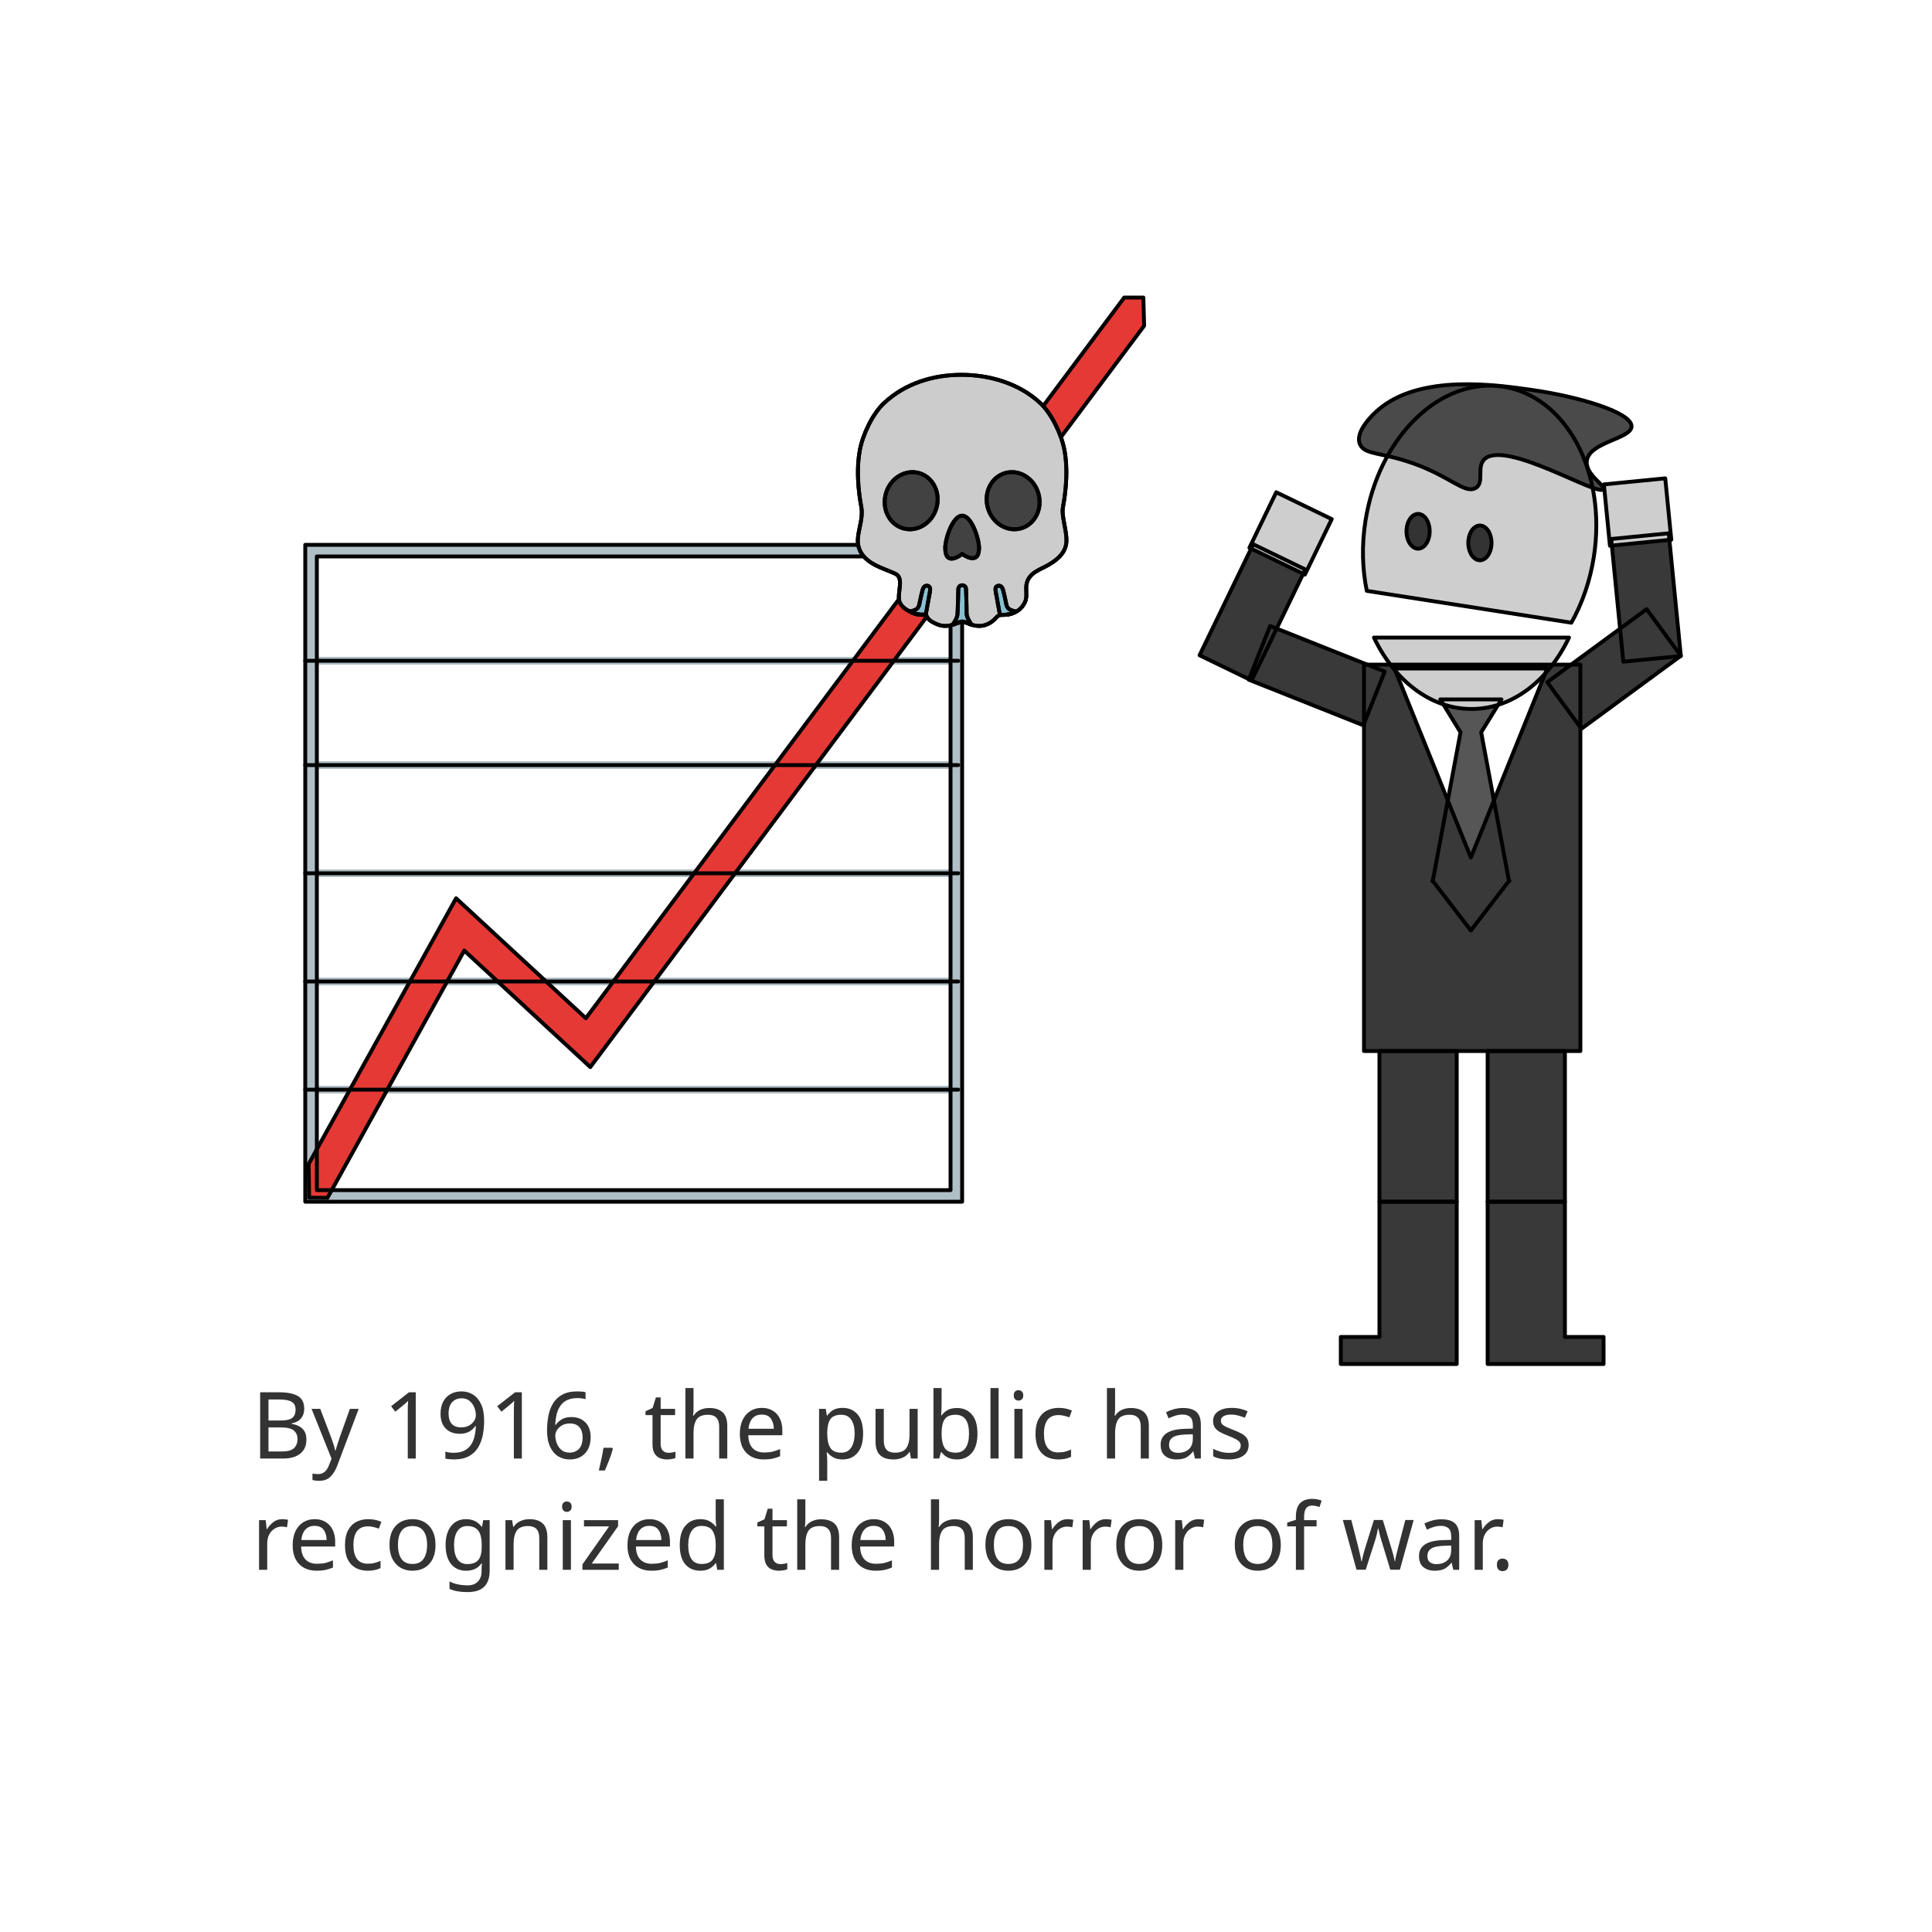
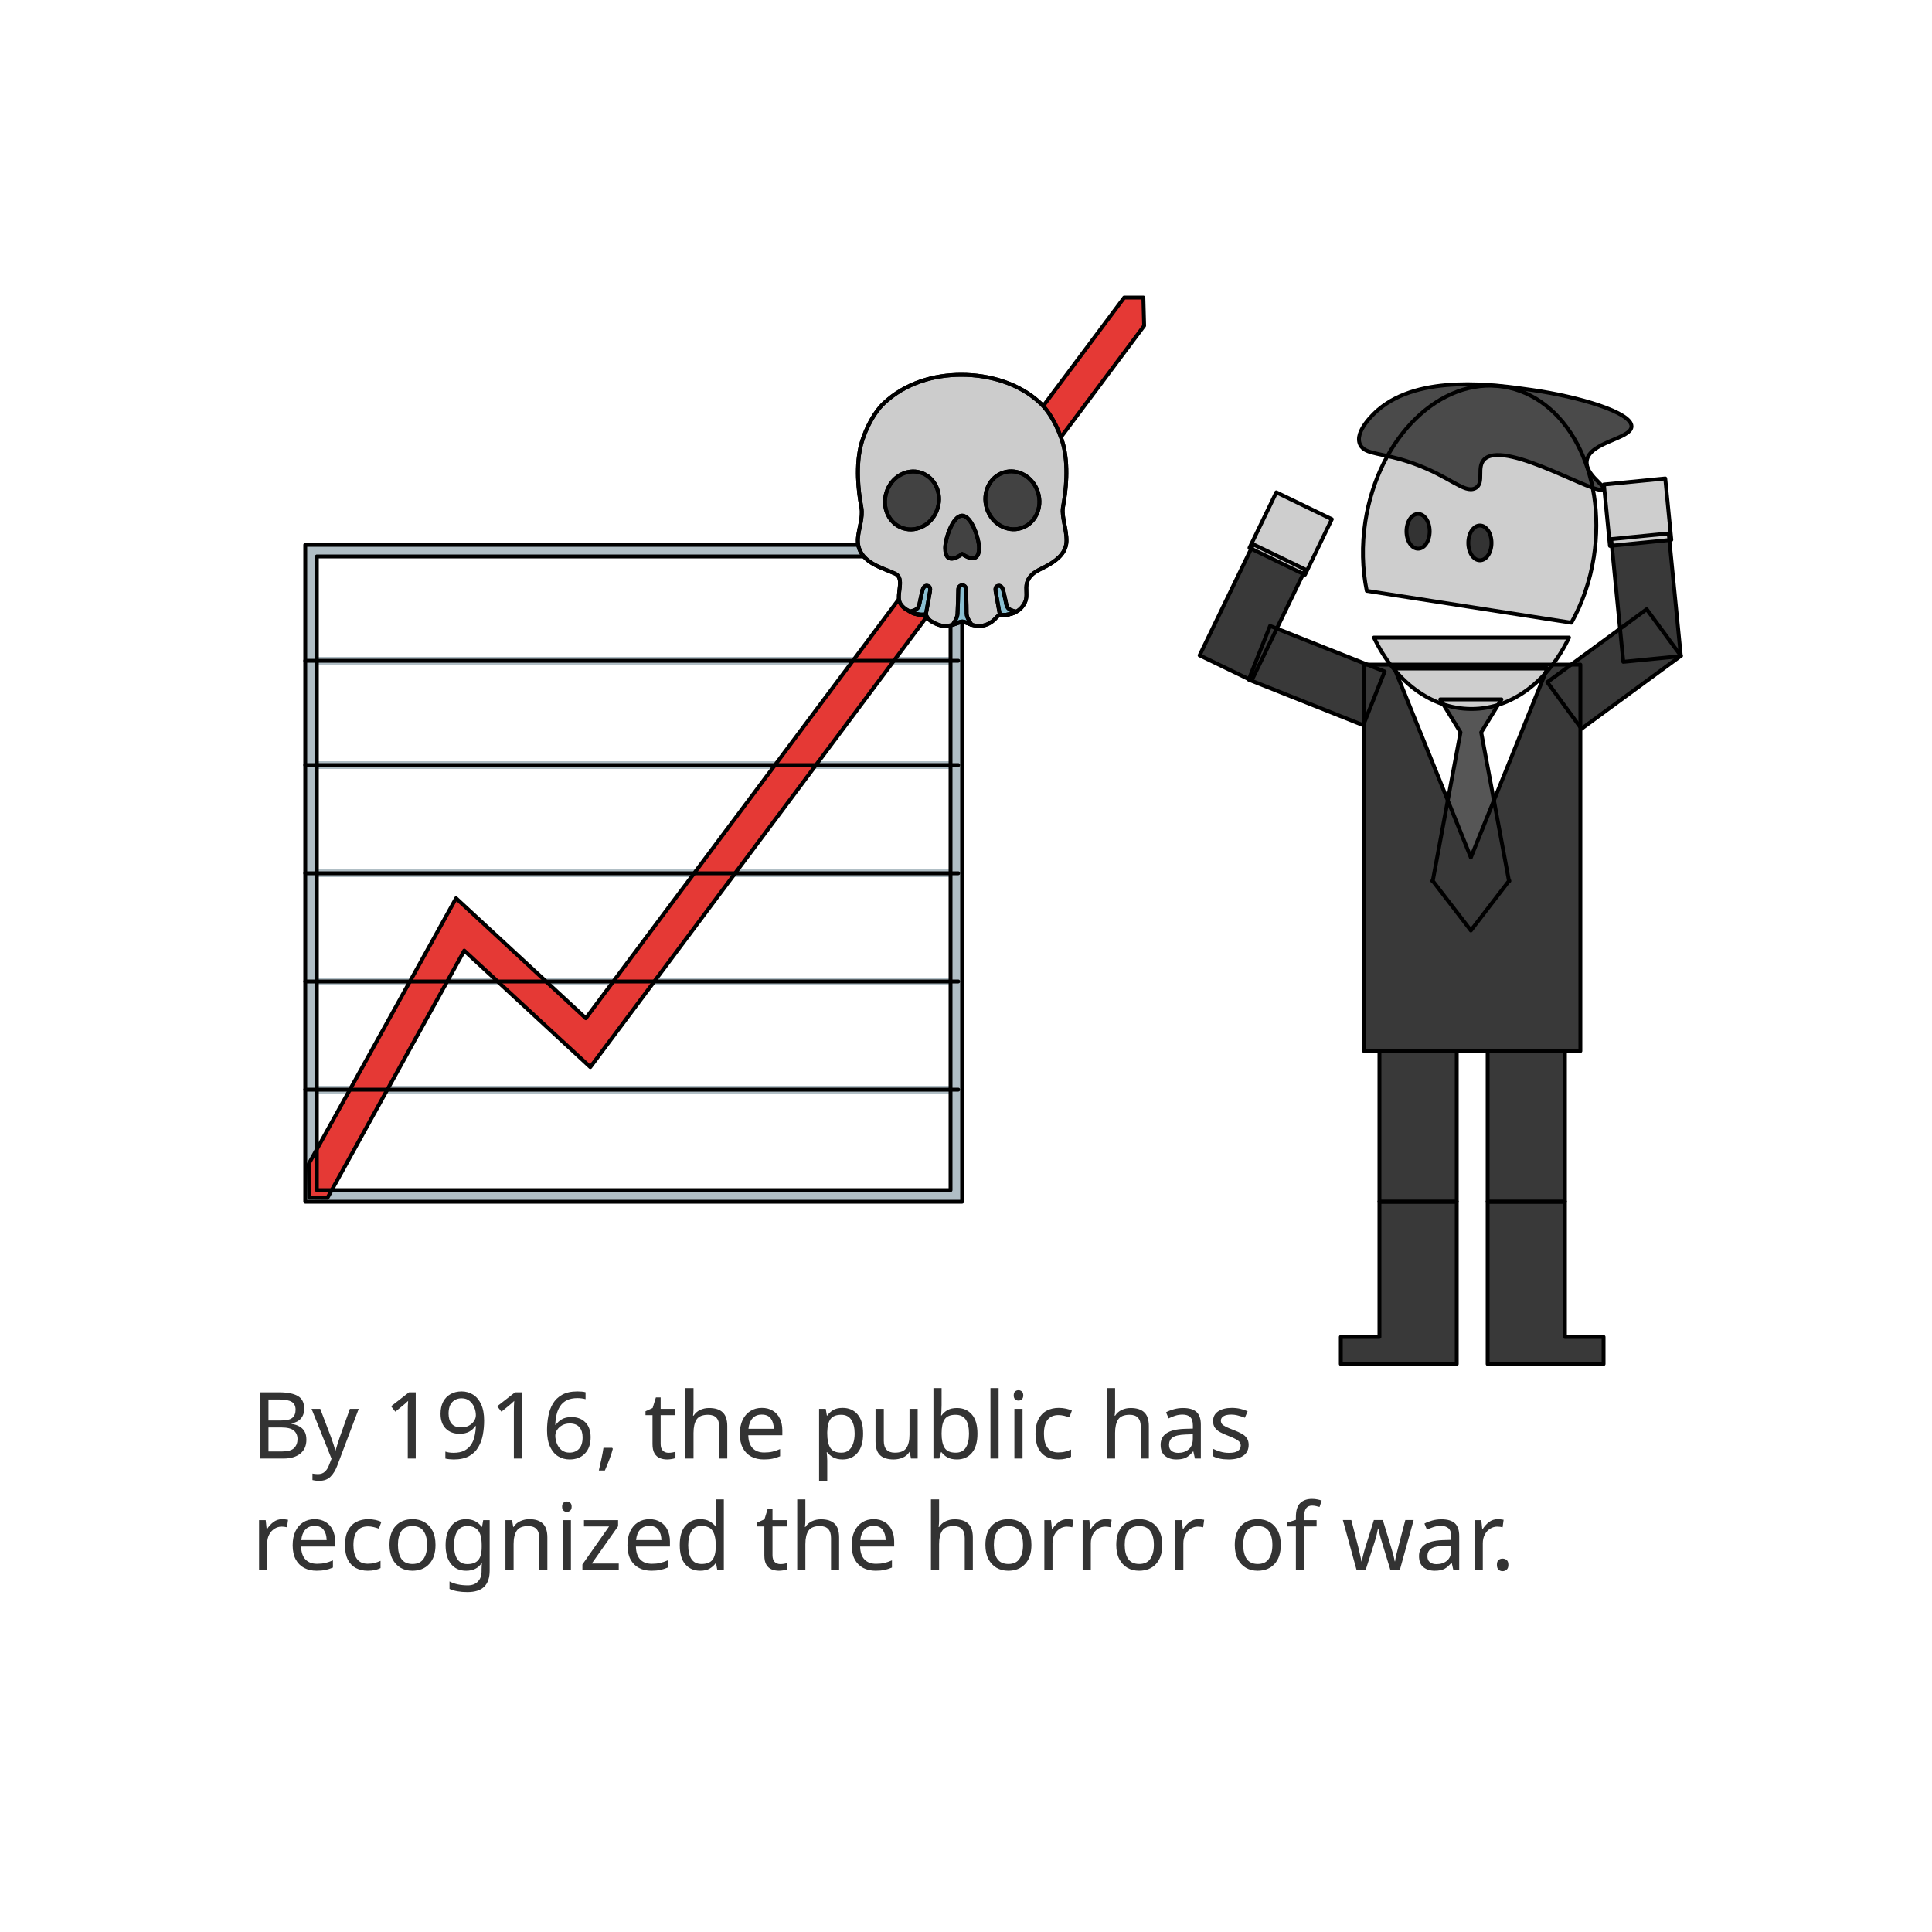
- <svg xmlns="http://www.w3.org/2000/svg" id="uuid-502aae7e-ee7d-49b6-92d6-44c6a5dd61d9" viewBox="0 0 500 500">
-   <g id="uuid-22ca9cdd-ee66-4e70-96fd-dca5a1c1965a">
-     <polygon id="uuid-a4f4860d-12e4-40fd-8998-2275cc6779b6" points="405 311 385 311 385 345.96 385 353 415 353 415 346 405 346 405 311" fill="#393939" />
-     <rect id="uuid-8397adda-2f98-4574-974b-71796c0936e2" x="385" y="272" width="20" height="39" fill="#393939" />
-     <polygon id="uuid-2b429990-f58a-49cf-a773-7ba2f04b860a" points="377 311 357 311 357 346 347 346 347 353 377 353 377 345.96 377 345.96 377 311" fill="#393939" />
-     <rect id="uuid-29b7c7ef-df41-4b61-971f-21ab2ad9218e" x="357" y="272" width="20" height="39" fill="#393939" />
-     <polygon id="uuid-f64280e5-ddfb-4046-8ebd-2aa6bc4786a5" points="390.603 227.879 390.628 228 390.52 228 383.327 189.522 388.571 181 372.74 181 377.984 189.522 370.792 228 370.683 228 370.708 227.879 370.683 228 370.811 228 380.656 240.811 390.5 228 390.628 228 390.603 227.879" fill="#565656" />
-     <path id="uuid-463c2ebb-d463-45db-aaf7-16611621bfde" d="M353,172v100h56v-100h-56ZM380.656,221.928l-19.767-48.928h39.534l-19.767,48.928Z" fill="#393939" />
-     <path id="uuid-bda55440-3da2-41ef-a4b8-fdfb3cfa31f1" d="M406.67,161.153c2.796-4.977,4.838-10.758,5.819-17.062,3.387-21.769-7.103-41.476-23.429-44.016-16.327-2.54-32.308,13.048-35.695,34.817-.981,6.304-.791,12.432.36,18.024l52.945,8.238Z" fill="#cecece" />
-     <path id="uuid-68ecc46f-f4dc-4e5e-b28e-be61868081ce" d="M355.579,165c5.311,11.109,14.626,18.483,25.239,18.483s19.928-7.374,25.239-18.483h-50.478Z" fill="#cecece" />
-     <ellipse id="uuid-b32347f8-c7a2-46a7-a7bd-58dd0004e824" cx="383" cy="140.5" rx="3" ry="4.5" fill="#333" />
-     <ellipse id="uuid-580be0a9-0893-4a62-b5a0-b92a6dd36976" cx="367" cy="137.5" rx="3" ry="4.5" fill="#333" />
-     <path id="uuid-0638f16a-0c36-495c-932c-7262a2881d1a" d="M356.705,106.035c10.82-9.26,30.191-6.487,39.785-5.114,12.012,1.72,25.836,5.774,25.753,9.44-.074,3.249-11.018,4.007-11.58,8.94-.409,3.588,5.011,6.437,4.288,7.321-1.534,1.875-24.676-12.464-30.524-7.995-2.628,2.008.032,6.44-2.682,7.745-2.804,1.348-6.41-3.012-15.924-6.42-8.188-2.933-12.468-2.194-13.789-4.819-1.757-3.492,3.964-8.49,4.674-9.097Z" fill="#4a4a4a" />
-     <rect id="uuid-ac8bdaca-b8e1-4191-81c7-f717ba05f3e7" x="418.511" y="138.678" width="14.959" height="31.913" transform="translate(-13.12449 42.57326) rotate(-5.634698)" fill="#393939" />
-     <rect id="uuid-81e10ba2-92b3-4962-8f56-30401fe6b2a1" x="401.755" y="165.647" width="31.913" height="14.959" transform="translate(-21.46289 280.7429) rotate(-36.28088)" fill="#393939" />
-     <rect id="uuid-dfb0428b-eb63-4d45-a9c7-541e3f9f21be" x="333.285" y="158.896" width="14.959" height="31.913" transform="translate(52.29158 426.7993) rotate(-68.29648)" fill="#393939" />
-     <rect id="uuid-d3d1f0db-9a49-4e20-a524-28f2776466b7" x="308.166" y="151" width="31.913" height="14.959" transform="translate(40.35179 381.2914) rotate(-64.19472)" fill="#393939" />
-     <rect id="uuid-b4b73506-86ad-44a5-af62-1bf7885f9511" x="415.83" y="124.54" width="15.956" height="15.956" transform="translate(-10.96361 42.25216) rotate(-5.634698)" fill="#cecece" />
-     <rect id="uuid-0a3c5da5-e1ea-4140-9b7b-e83d197ef722" x="326.021" y="130.074" width="15.956" height="15.956" transform="translate(64.31934 378.6487) rotate(-64.19472)" fill="#cecece" />
-     <polygon id="uuid-7ddf4a8b-4b74-4e96-869a-2faed1e35c1a" points="405 311 385 311 385 345.96 385 353 415 353 415 346 405 346 405 311" fill="none" stroke="#000" stroke-linecap="round" stroke-linejoin="round" />
-     <rect id="uuid-0cc76eaf-c148-4001-b74f-cc5698f3f9ac" x="385" y="272" width="20" height="39" fill="none" stroke="#000" stroke-linecap="round" stroke-linejoin="round" />
-     <polygon id="uuid-619baaa0-1f25-4e08-8534-64700c7b66d2" points="377 311 357 311 357 346 347 346 347 353 377 353 377 345.96 377 345.96 377 311" fill="none" stroke="#000" stroke-linecap="round" stroke-linejoin="round" />
-     <rect id="uuid-e23c9852-bd67-4787-906b-2a28322ceca3" x="357" y="272" width="20" height="39" fill="none" stroke="#000" stroke-linecap="round" stroke-linejoin="round" />
-     <polygon id="uuid-680ab894-fde5-47dd-9855-346d04b5240f" points="390.603 227.879 390.628 228 390.52 228 383.327 189.522 388.571 181 372.74 181 377.984 189.522 370.792 228 370.683 228 370.708 227.879 370.683 228 370.811 228 380.656 240.811 390.5 228 390.628 228 390.603 227.879" fill="none" stroke="#000" stroke-linecap="round" stroke-linejoin="round" />
-     <path id="uuid-edc5d6e6-c842-44ea-9f29-711ae4913584" d="M353,172v100h56v-100h-56ZM380.656,221.928l-19.767-48.928h39.534l-19.767,48.928Z" fill="none" stroke="#000" stroke-linecap="round" stroke-linejoin="round" />
-     <path id="uuid-91850dbb-31da-49e9-80fe-deb9e2d7e921" d="M406.67,161.153c2.796-4.977,4.838-10.758,5.819-17.062,3.387-21.769-7.103-41.476-23.429-44.016-16.327-2.54-32.308,13.048-35.695,34.817-.981,6.304-.791,12.432.36,18.024l52.945,8.238Z" fill="none" stroke="#000" stroke-linecap="round" stroke-linejoin="round" />
-     <path id="uuid-f2df1b45-3004-4ddc-b2f6-464efd8b0dd7" d="M355.579,165c5.311,11.109,14.626,18.483,25.239,18.483s19.928-7.374,25.239-18.483h-50.478Z" fill="none" stroke="#000" stroke-linecap="round" stroke-linejoin="round" />
-     <ellipse id="uuid-501fe4b1-6d6d-482a-82bf-4034baed0e67" cx="383" cy="140.5" rx="3" ry="4.5" fill="none" stroke="#000" stroke-linecap="round" stroke-linejoin="round" />
-     <ellipse id="uuid-8c54ae13-43f7-45fb-b62a-0d178e74be07" cx="367" cy="137.5" rx="3" ry="4.5" fill="none" stroke="#000" stroke-linecap="round" stroke-linejoin="round" />
-     <path id="uuid-d98d1cde-f03e-4088-8a76-b957df942cb7" d="M356.705,106.035c10.82-9.26,30.191-6.487,39.785-5.114,12.012,1.72,25.836,5.774,25.753,9.44-.074,3.249-11.018,4.007-11.58,8.94-.409,3.588,5.011,6.437,4.288,7.321-1.534,1.875-24.676-12.464-30.524-7.995-2.628,2.008.032,6.44-2.682,7.745-2.804,1.348-6.41-3.012-15.924-6.42-8.188-2.933-12.468-2.194-13.789-4.819-1.757-3.492,3.964-8.49,4.674-9.097Z" fill="none" stroke="#000" stroke-linecap="round" stroke-linejoin="round" />
-     <rect id="uuid-c8ea2ef9-e432-473d-8fe7-5f6d919b5b8f" x="418.511" y="138.678" width="14.959" height="31.913" transform="translate(-13.12449 42.57326) rotate(-5.634698)" fill="none" stroke="#000" stroke-linecap="round" stroke-linejoin="round" />
-     <rect id="uuid-1f93769a-2b88-40fe-a9ba-09dce6eabf95" x="401.755" y="165.647" width="31.913" height="14.959" transform="translate(-21.46289 280.7429) rotate(-36.28088)" fill="none" stroke="#000" stroke-linecap="round" stroke-linejoin="round" />
-     <rect id="uuid-e8ba1bc8-1933-41d1-a851-a3b089eec06c" x="333.285" y="158.896" width="14.959" height="31.913" transform="translate(52.29158 426.7993) rotate(-68.29648)" fill="none" stroke="#000" stroke-linecap="round" stroke-linejoin="round" />
-     <rect id="uuid-66982367-ddec-48ed-b9f6-026b32f1497d" x="308.166" y="151" width="31.913" height="14.959" transform="translate(40.35179 381.2914) rotate(-64.19472)" fill="none" stroke="#000" stroke-linecap="round" stroke-linejoin="round" />
-     <rect id="uuid-a766c9b6-4293-481f-a6b5-0ee21a0927bc" x="415.83" y="124.54" width="15.956" height="15.956" transform="translate(-10.96361 42.25216) rotate(-5.634698)" fill="none" stroke="#000" stroke-linecap="round" stroke-linejoin="round" />
-     <rect id="uuid-3edd6316-15b6-4cf4-83d8-8e392fd7b9be" x="326.021" y="130.074" width="15.956" height="15.956" transform="translate(64.31934 378.6487) rotate(-64.19472)" fill="none" stroke="#000" stroke-linecap="round" stroke-linejoin="round" />
+ <svg xmlns="http://www.w3.org/2000/svg" id="uuid-52c9fe07-dc2b-4880-9b42-d4123db20fad" viewBox="0 0 500 500">
+   <g id="uuid-c0d1585d-5c53-43fc-99c3-24466819869d">
+     <polygon id="uuid-403e0f83-312d-4b44-a18f-f8559d17490e" points="405 311 385 311 385 345.96 385 353 415 353 415 346 405 346 405 311" fill="#393939" />
+     <rect id="uuid-0148748d-a8dc-4b22-93cd-beb45a82882d" x="385" y="272" width="20" height="39" fill="#393939" />
+     <polygon id="uuid-d288a928-6636-4929-8236-ee7d315a4fac" points="377 311 357 311 357 346 347 346 347 353 377 353 377 345.96 377 345.96 377 311" fill="#393939" />
+     <rect id="uuid-3c22f560-3687-4ba4-b29d-94e1964314e7" x="357" y="272" width="20" height="39" fill="#393939" />
+     <polygon id="uuid-5fae42af-2478-4f07-98fa-3715d0975715" points="390.6 227.88 390.63 228 390.52 228 383.33 189.52 388.57 181 372.74 181 377.98 189.52 370.79 228 370.68 228 370.71 227.88 370.68 228 370.81 228 380.66 240.81 390.5 228 390.63 228 390.6 227.88" fill="#565656" />
+     <path id="uuid-31e58a99-a76b-476e-bf07-607b3bda8509" d="M353,172v100h56v-100h-56ZM380.66,221.93l-19.77-48.93h39.53l-19.77,48.93Z" fill="#393939" />
+     <path id="uuid-e02bd205-2a44-448e-a72e-e482cac9118a" d="M406.67,161.15c2.8-4.98,4.84-10.76,5.82-17.06,3.39-21.77-7.1-41.48-23.43-44.02-16.33-2.54-32.31,13.05-35.7,34.82-.98,6.3-.79,12.43.36,18.02l52.95,8.24Z" fill="#cecece" />
+     <path id="uuid-7207df57-16b5-432b-bb6b-ece99acebe6f" d="M355.58,165c5.31,11.11,14.63,18.48,25.24,18.48s19.93-7.37,25.24-18.48h-50.48Z" fill="#cecece" />
+     <ellipse id="uuid-a1da4279-bc7c-4a5a-b7d8-110d0b5e2795" cx="383" cy="140.5" rx="3" ry="4.5" fill="#333" />
+     <ellipse id="uuid-4b7285f9-774f-4799-8e0b-1a60844d9ebc" cx="367" cy="137.5" rx="3" ry="4.5" fill="#333" />
+     <path id="uuid-0b29f7b4-b4e1-47d7-a90b-9f9fdb5437f3" d="M356.7,106.04c10.82-9.26,30.19-6.49,39.78-5.11,12.01,1.72,25.84,5.77,25.75,9.44-.07,3.25-11.02,4.01-11.58,8.94-.41,3.59,5.01,6.44,4.29,7.32-1.53,1.87-24.68-12.46-30.52-8-2.63,2.01.03,6.44-2.68,7.74-2.8,1.35-6.41-3.01-15.92-6.42-8.19-2.93-12.47-2.19-13.79-4.82-1.76-3.49,3.96-8.49,4.67-9.1Z" fill="#4a4a4a" />
+     <rect id="uuid-2fad0453-15c5-40e7-8ccb-99f39c555569" x="418.51" y="138.68" width="14.96" height="31.91" transform="translate(-13.12 42.57) rotate(-5.63)" fill="#393939" />
+     <rect id="uuid-40d30a40-8c8e-41d2-9e58-5891afd5a066" x="401.76" y="165.65" width="31.91" height="14.96" transform="translate(-21.46 280.74) rotate(-36.28)" fill="#393939" />
+     <rect id="uuid-3654bfa7-9489-4744-adf7-26699211cf10" x="333.29" y="158.9" width="14.96" height="31.91" transform="translate(52.29 426.8) rotate(-68.3)" fill="#393939" />
+     <rect id="uuid-8689c356-e0cd-4fa2-b7ac-8b1d87963d78" x="308.17" y="151" width="31.91" height="14.96" transform="translate(40.35 381.29) rotate(-64.19)" fill="#393939" />
+     <rect id="uuid-801d57f5-f0f0-4710-90bb-de27db0d5803" x="415.83" y="124.54" width="15.96" height="15.96" transform="translate(-10.96 42.25) rotate(-5.63)" fill="#cecece" />
+     <rect id="uuid-a0d38b4a-61dc-4ebb-a171-1a73748a4259" x="326.02" y="130.07" width="15.96" height="15.96" transform="translate(64.32 378.65) rotate(-64.19)" fill="#cecece" />
+     <polygon id="uuid-e5827696-0341-4fba-89f0-9902dea8e712" points="405 311 385 311 385 345.96 385 353 415 353 415 346 405 346 405 311" fill="none" stroke="#000" stroke-linecap="round" stroke-linejoin="round" />
+     <rect id="uuid-267fad95-3f7e-4996-bb13-62c88fda67ff" x="385" y="272" width="20" height="39" fill="none" stroke="#000" stroke-linecap="round" stroke-linejoin="round" />
+     <polygon id="uuid-3fa14f99-5dc4-427d-8a5a-a33b8bd4101e" points="377 311 357 311 357 346 347 346 347 353 377 353 377 345.96 377 345.96 377 311" fill="none" stroke="#000" stroke-linecap="round" stroke-linejoin="round" />
+     <rect id="uuid-05544562-3299-4418-97b5-2196677dbf8c" x="357" y="272" width="20" height="39" fill="none" stroke="#000" stroke-linecap="round" stroke-linejoin="round" />
+     <polygon id="uuid-920dfca8-d5f9-4202-a4e1-9469370558a5" points="390.6 227.88 390.63 228 390.52 228 383.33 189.52 388.57 181 372.74 181 377.98 189.52 370.79 228 370.68 228 370.71 227.88 370.68 228 370.81 228 380.66 240.81 390.5 228 390.63 228 390.6 227.88" fill="none" stroke="#000" stroke-linecap="round" stroke-linejoin="round" />
+     <path id="uuid-e9dd13fc-7bed-45ed-853b-70f1627237ad" d="M353,172v100h56v-100h-56ZM380.66,221.93l-19.77-48.93h39.53l-19.77,48.93Z" fill="none" stroke="#000" stroke-linecap="round" stroke-linejoin="round" />
+     <path id="uuid-f6638280-2ea2-46f0-aae1-5f85e880b918" d="M406.67,161.15c2.8-4.98,4.84-10.76,5.82-17.06,3.39-21.77-7.1-41.48-23.43-44.02-16.33-2.54-32.31,13.05-35.7,34.82-.98,6.3-.79,12.43.36,18.02l52.95,8.24Z" fill="none" stroke="#000" stroke-linecap="round" stroke-linejoin="round" />
+     <path id="uuid-f86bb5e6-d3c0-44b6-a8f7-5fa3bcabf748" d="M355.58,165c5.31,11.11,14.63,18.48,25.24,18.48s19.93-7.37,25.24-18.48h-50.48Z" fill="none" stroke="#000" stroke-linecap="round" stroke-linejoin="round" />
+     <ellipse id="uuid-3d398921-e28a-49af-a201-ffb0ed2742e7" cx="383" cy="140.5" rx="3" ry="4.5" fill="none" stroke="#000" stroke-linecap="round" stroke-linejoin="round" />
+     <ellipse id="uuid-e0c7cbbe-61b0-4f82-bc59-f3e855fcd3b1" cx="367" cy="137.5" rx="3" ry="4.5" fill="none" stroke="#000" stroke-linecap="round" stroke-linejoin="round" />
+     <path id="uuid-c31ee1a8-7e91-45b8-babd-d31750d0378c" d="M356.7,106.04c10.82-9.26,30.19-6.49,39.78-5.11,12.01,1.72,25.84,5.77,25.75,9.44-.07,3.25-11.02,4.01-11.58,8.94-.41,3.59,5.01,6.44,4.29,7.32-1.53,1.87-24.68-12.46-30.52-8-2.63,2.01.03,6.44-2.68,7.74-2.8,1.35-6.41-3.01-15.92-6.42-8.19-2.93-12.47-2.19-13.79-4.82-1.76-3.49,3.96-8.49,4.67-9.1Z" fill="none" stroke="#000" stroke-linecap="round" stroke-linejoin="round" />
+     <rect id="uuid-ba1cb3cf-2b51-4bc6-9d9a-987b2b1b1a4a" x="418.51" y="138.68" width="14.96" height="31.91" transform="translate(-13.12 42.57) rotate(-5.63)" fill="none" stroke="#000" stroke-linecap="round" stroke-linejoin="round" />
+     <rect id="uuid-c4e16429-e724-4262-9c61-476a05abb042" x="401.76" y="165.65" width="31.91" height="14.96" transform="translate(-21.46 280.74) rotate(-36.28)" fill="none" stroke="#000" stroke-linecap="round" stroke-linejoin="round" />
+     <rect id="uuid-75f91759-9b77-4c4b-81b5-c40e51c367b3" x="333.29" y="158.9" width="14.96" height="31.91" transform="translate(52.29 426.8) rotate(-68.3)" fill="none" stroke="#000" stroke-linecap="round" stroke-linejoin="round" />
+     <rect id="uuid-12f93ab1-9770-480a-b802-329cf7140888" x="308.17" y="151" width="31.91" height="14.96" transform="translate(40.35 381.29) rotate(-64.19)" fill="none" stroke="#000" stroke-linecap="round" stroke-linejoin="round" />
+     <rect id="uuid-2b71c4e1-36af-41fc-8046-b8e580bca738" x="415.83" y="124.54" width="15.96" height="15.96" transform="translate(-10.96 42.25) rotate(-5.63)" fill="none" stroke="#000" stroke-linecap="round" stroke-linejoin="round" />
+     <rect id="uuid-5ac5a4b8-e662-4c36-97f0-bd5c22d59ea0" x="326.02" y="130.07" width="15.96" height="15.96" transform="translate(64.32 378.65) rotate(-64.19)" fill="none" stroke="#000" stroke-linecap="round" stroke-linejoin="round" />
  </g>
  <path d="M249,141H79v170h170v-170h0ZM246,144v164H82v-164h164" fill="#b0bec5" />
  <line x1="248" y1="171" x2="79" y2="171" fill="none" stroke="#b0bec5" stroke-miterlimit="10" stroke-width="2" />
  <line x1="248" y1="198" x2="79" y2="198" fill="none" stroke="#b0bec5" stroke-miterlimit="10" stroke-width="2" />
  <line x1="248" y1="226" x2="79" y2="226" fill="none" stroke="#b0bec5" stroke-miterlimit="10" stroke-width="2" />
  <line x1="248" y1="254" x2="79" y2="254" fill="none" stroke="#b0bec5" stroke-miterlimit="10" stroke-width="2" />
  <line x1="248" y1="282" x2="79" y2="282" fill="none" stroke="#b0bec5" stroke-miterlimit="10" stroke-width="2" />
-   <polygon points="80 309.957 79.887 301.228 118.034 232.473 151.618 263.521 290.955 77 295.9 77 296.099 84.312 152.766 276.161 120.145 246.006 84.747 310 80 309.957" fill="#e53935" />
+   <polygon points="80 309.96 79.89 301.23 118.03 232.47 151.62 263.52 290.95 77 295.9 77 296.1 84.31 152.77 276.16 120.15 246.01 84.75 310 80 309.96" fill="#e53935" />
  <path d="M249,141H79v170h170v-170h0ZM246,144v164H82v-164h164" fill="none" stroke="#000" stroke-linecap="round" stroke-linejoin="round" />
  <line x1="248" y1="171" x2="79" y2="171" fill="none" stroke="#000" stroke-linecap="round" stroke-linejoin="round" />
  <line x1="248" y1="198" x2="79" y2="198" fill="none" stroke="#000" stroke-linecap="round" stroke-linejoin="round" />
  <line x1="248" y1="226" x2="79" y2="226" fill="none" stroke="#000" stroke-linecap="round" stroke-linejoin="round" />
  <line x1="248" y1="254" x2="79" y2="254" fill="none" stroke="#000" stroke-linecap="round" stroke-linejoin="round" />
  <line x1="248" y1="282" x2="79" y2="282" fill="none" stroke="#000" stroke-linecap="round" stroke-linejoin="round" />
-   <polygon points="80 309.957 79.887 301.228 118.034 232.473 151.618 263.521 290.955 77 295.9 77 296.099 84.312 152.766 276.161 120.145 246.006 84.747 310 80 309.957" fill="none" stroke="#000" stroke-linecap="round" stroke-linejoin="round" />
-   <g id="uuid-3171e6e1-4964-4c9d-af6d-efa0656cb14c">
-     <path d="M275.069,131.442c.311-1.847,1.599-8.424.426-14.881-.747-4.112-3.334-9.48-6.22-12.194-5.57-5.238-13.329-7.367-20.465-7.367-7.136-0-14.507,2.129-20.078,7.367-2.886,2.714-5.472,8.088-6.22,12.194-1.173,6.457.115,13.033.426,14.881.42,2.519-.693,5.303-.911,7.811-.235,2.73,1.064,4.848,3.388,6.349,1.937,1.251,4.196,1.912,6.291,2.882,2.493,1.154.229,5.32,1.151,7.421.464,1.062,1.479,1.793,2.526,2.308,1.331.661,2.864,1.073,4.31.71-.218.054.415,1.316,1.249,1.831.764.466,1.708.943,2.586,1.132,1.746.379,3.475-.26,4.556-.813.589-.303,1.277-.303,1.86,0,1.08.553,2.81,1.192,4.556.813,1.315-.287,2.488-1.062,3.328-2.075.393-.477,1.004-.737,1.62-.693,1.833.119,4.638-.623,5.854-3.369.682-1.528-.005-3.326.447-4.924.769-2.709,3.454-3.38,5.614-4.642,2.864-1.668,4.556-3.537,4.632-6.17.076-2.795-1.288-6.408-.927-8.57Z" fill="#ccc" />
-     <ellipse cx="235.808" cy="129.584" rx="7.447" ry="6.811" transform="translate(45.7501 320.045) rotate(-73.85087)" fill="#424242" />
-     <ellipse cx="262.197" cy="129.583" rx="6.811" ry="7.447" transform="translate(-25.69595 78.04003) rotate(-16.14908)" fill="#424242" />
-     <path d="M244.62,141.805c0-2.4,1.959-8.348,4.381-8.348,2.422 0,4.381,5.943,4.381,8.348-0,4.881-4.381,1.555-4.381,1.555,0,0-4.381,3.608-4.381-1.555Z" fill="#424242" />
-     <path d="M237.336,158.987c-.655-.125-1.277-.325-1.833-.731.464-.108.928-.228,1.353-.433,1.058-.525,1.031-1.371,1.266-2.411.202-.91.398-1.82.633-2.725.158-.607.562-1.186,1.189-1.1.786.108.862.661.731,1.501-.125.78-1.075,5.921-1.075,5.926-.044.233-1.62.076-1.773.054-.164-.022-.327-.049-.491-.081Z" fill="#8abfd1" />
-     <path d="M261.02,158.987c.655-.125,1.277-.325,1.833-.731-.464-.108-.928-.228-1.353-.433-1.058-.525-1.031-1.371-1.266-2.411-.202-.91-.398-1.82-.633-2.725-.158-.607-.562-1.186-1.189-1.1-.786.108-.862.661-.731,1.501.125.78,1.075,5.921,1.075,5.926.044.233,1.62.076,1.773.054.164-.022.327-.049.491-.081Z" fill="#8abfd1" />
-     <path d="M246.524,161.707s1.238-1.658,1.282-2.79c.082-2.021.196-4.751.196-6.333,0-.628.382-1.111,1.02-1.111.633,0,.988.423.988,1.051,0,.027.147,3.7.147,6.257,0,1.181,1.331,2.92,1.331,2.92-.546-.244-1.5-.715-2.482-.672-1.244.06-2.482.677-2.482.677Z" fill="#8abfd1" />
-     <path d="M275.069,131.442c.311-1.847,1.599-8.424.426-14.881-.747-4.112-3.334-9.48-6.22-12.194-5.57-5.238-13.329-7.367-20.465-7.367-7.136-0-14.507,2.129-20.078,7.367-2.886,2.714-5.472,8.088-6.22,12.194-1.173,6.457.115,13.033.426,14.881.42,2.519-.693,5.303-.911,7.811-.235,2.73,1.064,4.848,3.388,6.349,1.937,1.251,4.196,1.912,6.291,2.882,2.493,1.154.229,5.32,1.151,7.421.464,1.062,1.479,1.793,2.526,2.308,1.331.661,2.864,1.073,4.31.71-.218.054.415,1.316,1.249,1.831.764.466,1.708.943,2.586,1.132,1.746.379,3.475-.26,4.556-.813.589-.303,1.277-.303,1.86,0,1.08.553,2.81,1.192,4.556.813,1.315-.287,2.488-1.062,3.328-2.075.393-.477,1.004-.737,1.62-.693,1.833.119,4.638-.623,5.854-3.369.682-1.528-.005-3.326.447-4.924.769-2.709,3.454-3.38,5.614-4.642,2.864-1.668,4.556-3.537,4.632-6.17.076-2.795-1.288-6.408-.927-8.57Z" fill="none" stroke="#000" stroke-linecap="round" stroke-linejoin="round" />
-     <ellipse cx="235.808" cy="129.584" rx="7.447" ry="6.811" transform="translate(45.7501 320.045) rotate(-73.85087)" fill="none" stroke="#000" stroke-linecap="round" stroke-linejoin="round" />
-     <ellipse cx="262.197" cy="129.583" rx="6.811" ry="7.447" transform="translate(-25.69595 78.04003) rotate(-16.14908)" fill="none" stroke="#000" stroke-linecap="round" stroke-linejoin="round" />
-     <path d="M244.62,141.805c0-2.4,1.959-8.348,4.381-8.348,2.422 0,4.381,5.943,4.381,8.348-0,4.881-4.381,1.555-4.381,1.555,0,0-4.381,3.608-4.381-1.555Z" fill="none" stroke="#000" stroke-linecap="round" stroke-linejoin="round" />
-     <path d="M237.336,158.987c-.655-.125-1.277-.325-1.833-.731.464-.108.928-.228,1.353-.433,1.058-.525,1.031-1.371,1.266-2.411.202-.91.398-1.82.633-2.725.158-.607.562-1.186,1.189-1.1.786.108.862.661.731,1.501-.125.78-1.075,5.921-1.075,5.926-.044.233-1.62.076-1.773.054-.164-.022-.327-.049-.491-.081Z" fill="none" stroke="#000" stroke-linecap="round" stroke-linejoin="round" />
-     <path d="M261.02,158.987c.655-.125,1.277-.325,1.833-.731-.464-.108-.928-.228-1.353-.433-1.058-.525-1.031-1.371-1.266-2.411-.202-.91-.398-1.82-.633-2.725-.158-.607-.562-1.186-1.189-1.1-.786.108-.862.661-.731,1.501.125.78,1.075,5.921,1.075,5.926.044.233,1.62.076,1.773.054.164-.022.327-.049.491-.081Z" fill="none" stroke="#000" stroke-linecap="round" stroke-linejoin="round" />
-     <path d="M246.524,161.707s1.238-1.658,1.282-2.79c.082-2.021.196-4.751.196-6.333,0-.628.382-1.111,1.02-1.111.633,0,.988.423.988,1.051,0,.027.147,3.7.147,6.257,0,1.181,1.331,2.92,1.331,2.92-.546-.244-1.5-.715-2.482-.672-1.244.06-2.482.677-2.482.677Z" fill="none" stroke="#000" stroke-linecap="round" stroke-linejoin="round" />
-     <path d="M275.069,131.442c.311-1.847,1.599-8.424.426-14.881-.747-4.112-3.334-9.48-6.22-12.194-5.57-5.238-13.329-7.367-20.465-7.367-7.136-0-14.507,2.129-20.078,7.367-2.886,2.714-5.472,8.088-6.22,12.194-1.173,6.457.115,13.033.426,14.881.42,2.519-.693,5.303-.911,7.811-.235,2.73,1.064,4.848,3.388,6.349,1.937,1.251,4.196,1.912,6.291,2.882,2.493,1.154.229,5.32,1.151,7.421.464,1.062,1.479,1.793,2.526,2.308,1.331.661,2.864,1.073,4.31.71-.218.054.415,1.316,1.249,1.831.764.466,1.708.943,2.586,1.132,1.746.379,3.475-.26,4.556-.813.589-.303,1.277-.303,1.86,0,1.08.553,2.81,1.192,4.556.813,1.315-.287,2.488-1.062,3.328-2.075.393-.477,1.004-.737,1.62-.693,1.833.119,4.638-.623,5.854-3.369.682-1.528-.005-3.326.447-4.924.769-2.709,3.454-3.38,5.614-4.642,2.864-1.668,4.556-3.537,4.632-6.17.076-2.795-1.288-6.408-.927-8.57Z" fill="none" stroke="#000" stroke-linecap="round" stroke-linejoin="round" />
-     <ellipse cx="235.808" cy="129.584" rx="7.447" ry="6.811" transform="translate(45.7501 320.045) rotate(-73.85087)" fill="none" stroke="#000" stroke-linecap="round" stroke-linejoin="round" />
-     <ellipse cx="262.197" cy="129.583" rx="6.811" ry="7.447" transform="translate(-25.69595 78.04003) rotate(-16.14908)" fill="none" stroke="#000" stroke-linecap="round" stroke-linejoin="round" />
-     <path d="M244.62,141.805c0-2.4,1.959-8.348,4.381-8.348,2.422 0,4.381,5.943,4.381,8.348-0,4.881-4.381,1.555-4.381,1.555,0,0-4.381,3.608-4.381-1.555Z" fill="none" stroke="#000" stroke-linecap="round" stroke-linejoin="round" />
-     <path d="M237.336,158.987c-.655-.125-1.277-.325-1.833-.731.464-.108.928-.228,1.353-.433,1.058-.525,1.031-1.371,1.266-2.411.202-.91.398-1.82.633-2.725.158-.607.562-1.186,1.189-1.1.786.108.862.661.731,1.501-.125.78-1.075,5.921-1.075,5.926-.044.233-1.62.076-1.773.054-.164-.022-.327-.049-.491-.081Z" fill="none" stroke="#000" stroke-linecap="round" stroke-linejoin="round" />
-     <path d="M261.02,158.987c.655-.125,1.277-.325,1.833-.731-.464-.108-.928-.228-1.353-.433-1.058-.525-1.031-1.371-1.266-2.411-.202-.91-.398-1.82-.633-2.725-.158-.607-.562-1.186-1.189-1.1-.786.108-.862.661-.731,1.501.125.78,1.075,5.921,1.075,5.926.044.233,1.62.076,1.773.054.164-.022.327-.049.491-.081Z" fill="none" stroke="#000" stroke-linecap="round" stroke-linejoin="round" />
-     <path d="M246.524,161.707s1.238-1.658,1.282-2.79c.082-2.021.196-4.751.196-6.333,0-.628.382-1.111,1.02-1.111.633,0,.988.423.988,1.051,0,.027.147,3.7.147,6.257,0,1.181,1.331,2.92,1.331,2.92-.546-.244-1.5-.715-2.482-.672-1.244.06-2.482.677-2.482.677Z" fill="none" stroke="#000" stroke-linecap="round" stroke-linejoin="round" />
+   <polygon points="80 309.96 79.89 301.23 118.03 232.47 151.62 263.52 290.95 77 295.9 77 296.1 84.31 152.77 276.16 120.15 246.01 84.75 310 80 309.96" fill="none" stroke="#000" stroke-linecap="round" stroke-linejoin="round" />
+   <g id="uuid-63953ea8-0599-4f5d-bffc-c7e68aa416e1">
+     <path d="M275.07,131.44c.31-1.85,1.6-8.42.43-14.88-.75-4.11-3.33-9.48-6.22-12.19-5.57-5.24-13.33-7.37-20.47-7.37-7.14,0-14.51,2.13-20.08,7.37-2.89,2.71-5.47,8.09-6.22,12.19-1.17,6.46.11,13.03.43,14.88.42,2.52-.69,5.3-.91,7.81-.23,2.73,1.06,4.85,3.39,6.35,1.94,1.25,4.2,1.91,6.29,2.88,2.49,1.15.23,5.32,1.15,7.42.46,1.06,1.48,1.79,2.53,2.31,1.33.66,2.86,1.07,4.31.71-.22.05.41,1.32,1.25,1.83.76.47,1.71.94,2.59,1.13,1.75.38,3.48-.26,4.56-.81.59-.3,1.28-.3,1.86,0,1.08.55,2.81,1.19,4.56.81,1.31-.29,2.49-1.06,3.33-2.07.39-.48,1-.74,1.62-.69,1.83.12,4.64-.62,5.85-3.37.68-1.53,0-3.33.45-4.92.77-2.71,3.45-3.38,5.61-4.64,2.86-1.67,4.56-3.54,4.63-6.17.08-2.8-1.29-6.41-.93-8.57Z" fill="#ccc" />
+     <ellipse cx="236" cy="129.5" rx="7.55" ry="6.94" transform="translate(42.13 316.26) rotate(-72.68)" fill="#424242" />
+     <ellipse cx="262" cy="129.5" rx="6.94" ry="7.55" transform="translate(-26.67 83.85) rotate(-17.32)" fill="#424242" />
+     <path d="M244.62,141.8c0-2.4,1.96-8.35,4.38-8.35,2.42,0,4.38,5.94,4.38,8.35,0,4.88-4.38,1.55-4.38,1.55,0,0-4.38,3.61-4.38-1.55Z" fill="#424242" />
+     <path d="M237.34,158.99c-.65-.12-1.28-.33-1.83-.73.46-.11.93-.23,1.35-.43,1.06-.53,1.03-1.37,1.27-2.41.2-.91.4-1.82.63-2.72.16-.61.56-1.19,1.19-1.1.79.11.86.66.73,1.5-.13.78-1.07,5.92-1.07,5.93-.04.23-1.62.08-1.77.05-.16-.02-.33-.05-.49-.08Z" fill="#8abfd1" />
+     <path d="M261.02,158.99c.65-.12,1.28-.33,1.83-.73-.46-.11-.93-.23-1.35-.43-1.06-.53-1.03-1.37-1.27-2.41-.2-.91-.4-1.82-.63-2.72-.16-.61-.56-1.19-1.19-1.1-.79.11-.86.66-.73,1.5.13.78,1.07,5.92,1.07,5.93.04.23,1.62.08,1.77.05.16-.02.33-.05.49-.08Z" fill="#8abfd1" />
+     <path d="M246.52,161.71s1.24-1.66,1.28-2.79c.08-2.02.2-4.75.2-6.33,0-.63.38-1.11,1.02-1.11s.99.42.99,1.05c0,.03.15,3.7.15,6.26,0,1.18,1.33,2.92,1.33,2.92-.55-.24-1.5-.72-2.48-.67-1.24.06-2.48.68-2.48.68Z" fill="#8abfd1" />
+     <path d="M275.07,131.44c.31-1.85,1.6-8.42.43-14.88-.75-4.11-3.33-9.48-6.22-12.19-5.57-5.24-13.33-7.37-20.47-7.37-7.14,0-14.51,2.13-20.08,7.37-2.89,2.71-5.47,8.09-6.22,12.19-1.17,6.46.11,13.03.43,14.88.42,2.52-.69,5.3-.91,7.81-.23,2.73,1.06,4.85,3.39,6.35,1.94,1.25,4.2,1.91,6.29,2.88,2.49,1.15.23,5.32,1.15,7.42.46,1.06,1.48,1.79,2.53,2.31,1.33.66,2.86,1.07,4.31.71-.22.05.41,1.32,1.25,1.83.76.47,1.71.94,2.59,1.13,1.75.38,3.48-.26,4.56-.81.59-.3,1.28-.3,1.86,0,1.08.55,2.81,1.19,4.56.81,1.31-.29,2.49-1.06,3.33-2.07.39-.48,1-.74,1.62-.69,1.83.12,4.64-.62,5.85-3.37.68-1.53,0-3.33.45-4.92.77-2.71,3.45-3.38,5.61-4.64,2.86-1.67,4.56-3.54,4.63-6.17.08-2.8-1.29-6.41-.93-8.57Z" fill="none" stroke="#000" stroke-linecap="round" stroke-linejoin="round" />
+     <ellipse cx="236" cy="129.5" rx="7.55" ry="6.94" transform="translate(42.13 316.26) rotate(-72.68)" fill="none" stroke="#000" stroke-linecap="round" stroke-linejoin="round" />
+     <ellipse cx="262" cy="129.5" rx="6.94" ry="7.55" transform="translate(-26.67 83.85) rotate(-17.32)" fill="none" stroke="#000" stroke-linecap="round" stroke-linejoin="round" />
+     <path d="M244.62,141.8c0-2.4,1.96-8.35,4.38-8.35,2.42,0,4.38,5.94,4.38,8.35,0,4.88-4.38,1.55-4.38,1.55,0,0-4.38,3.61-4.38-1.55Z" fill="none" stroke="#000" stroke-linecap="round" stroke-linejoin="round" />
+     <path d="M237.34,158.99c-.65-.12-1.28-.33-1.83-.73.46-.11.93-.23,1.35-.43,1.06-.53,1.03-1.37,1.27-2.41.2-.91.4-1.82.63-2.72.16-.61.56-1.19,1.19-1.1.79.11.86.66.73,1.5-.13.78-1.07,5.92-1.07,5.93-.04.23-1.62.08-1.77.05-.16-.02-.33-.05-.49-.08Z" fill="none" stroke="#000" stroke-linecap="round" stroke-linejoin="round" />
+     <path d="M261.02,158.99c.65-.12,1.28-.33,1.83-.73-.46-.11-.93-.23-1.35-.43-1.06-.53-1.03-1.37-1.27-2.41-.2-.91-.4-1.82-.63-2.72-.16-.61-.56-1.19-1.19-1.1-.79.11-.86.66-.73,1.5.13.78,1.07,5.92,1.07,5.93.04.23,1.62.08,1.77.05.16-.02.33-.05.49-.08Z" fill="none" stroke="#000" stroke-linecap="round" stroke-linejoin="round" />
+     <path d="M246.52,161.71s1.24-1.66,1.28-2.79c.08-2.02.2-4.75.2-6.33,0-.63.38-1.11,1.02-1.11s.99.42.99,1.05c0,.03.15,3.7.15,6.26,0,1.18,1.33,2.92,1.33,2.92-.55-.24-1.5-.72-2.48-.67-1.24.06-2.48.68-2.48.68Z" fill="none" stroke="#000" stroke-linecap="round" stroke-linejoin="round" />
+     <path d="M275.07,131.44c.31-1.85,1.6-8.42.43-14.88-.75-4.11-3.33-9.48-6.22-12.19-5.57-5.24-13.33-7.37-20.47-7.37-7.14,0-14.51,2.13-20.08,7.37-2.89,2.71-5.47,8.09-6.22,12.19-1.17,6.46.11,13.03.43,14.88.42,2.52-.69,5.3-.91,7.81-.23,2.73,1.06,4.85,3.39,6.35,1.94,1.25,4.2,1.91,6.29,2.88,2.49,1.15.23,5.32,1.15,7.42.46,1.06,1.48,1.79,2.53,2.31,1.33.66,2.86,1.07,4.31.71-.22.05.41,1.32,1.25,1.83.76.47,1.71.94,2.59,1.13,1.75.38,3.48-.26,4.56-.81.59-.3,1.28-.3,1.86,0,1.08.55,2.81,1.19,4.56.81,1.31-.29,2.49-1.06,3.33-2.07.39-.48,1-.74,1.62-.69,1.83.12,4.64-.62,5.85-3.37.68-1.53,0-3.33.45-4.92.77-2.71,3.45-3.38,5.61-4.64,2.86-1.67,4.56-3.54,4.63-6.17.08-2.8-1.29-6.41-.93-8.57Z" fill="none" stroke="#000" stroke-linecap="round" stroke-linejoin="round" />
+     <ellipse cx="236" cy="129.5" rx="7.55" ry="6.94" transform="translate(42.13 316.26) rotate(-72.68)" fill="none" stroke="#000" stroke-linecap="round" stroke-linejoin="round" />
+     <ellipse cx="262" cy="129.5" rx="6.94" ry="7.55" transform="translate(-26.67 83.85) rotate(-17.32)" fill="none" stroke="#000" stroke-linecap="round" stroke-linejoin="round" />
+     <path d="M244.62,141.8c0-2.4,1.96-8.35,4.38-8.35,2.42,0,4.38,5.94,4.38,8.35,0,4.88-4.38,1.55-4.38,1.55,0,0-4.38,3.61-4.38-1.55Z" fill="none" stroke="#000" stroke-linecap="round" stroke-linejoin="round" />
+     <path d="M237.34,158.99c-.65-.12-1.28-.33-1.83-.73.46-.11.93-.23,1.35-.43,1.06-.53,1.03-1.37,1.27-2.41.2-.91.4-1.82.63-2.72.16-.61.56-1.19,1.19-1.1.79.11.86.66.73,1.5-.13.78-1.07,5.92-1.07,5.93-.04.23-1.62.08-1.77.05-.16-.02-.33-.05-.49-.08Z" fill="none" stroke="#000" stroke-linecap="round" stroke-linejoin="round" />
+     <path d="M261.02,158.99c.65-.12,1.28-.33,1.83-.73-.46-.11-.93-.23-1.35-.43-1.06-.53-1.03-1.37-1.27-2.41-.2-.91-.4-1.82-.63-2.72-.16-.61-.56-1.19-1.19-1.1-.79.11-.86.66-.73,1.5.13.78,1.07,5.92,1.07,5.93.04.23,1.62.08,1.77.05.16-.02.33-.05.49-.08Z" fill="none" stroke="#000" stroke-linecap="round" stroke-linejoin="round" />
+     <path d="M246.52,161.71s1.24-1.66,1.28-2.79c.08-2.02.2-4.75.2-6.33,0-.63.38-1.11,1.02-1.11s.99.42.99,1.05c0,.03.15,3.7.15,6.26,0,1.18,1.33,2.92,1.33,2.92-.55-.24-1.5-.72-2.48-.67-1.24.06-2.48.68-2.48.68Z" fill="none" stroke="#000" stroke-linecap="round" stroke-linejoin="round" />
  </g>
-   <text transform="translate(64.99988 377.4663)" fill="#333" font-family="ComicNeue-Regular, 'Comic Neue'" font-size="24">
+   <text transform="translate(65 377.47)" fill="#333" font-family="ComicNeue-Regular, 'Comic Neue'" font-size="24">
    <tspan x="0" y="0">By 1916, the public has </tspan>
    <tspan x="0" y="28.8">recognized the horror of war.</tspan>
  </text>
</svg>
